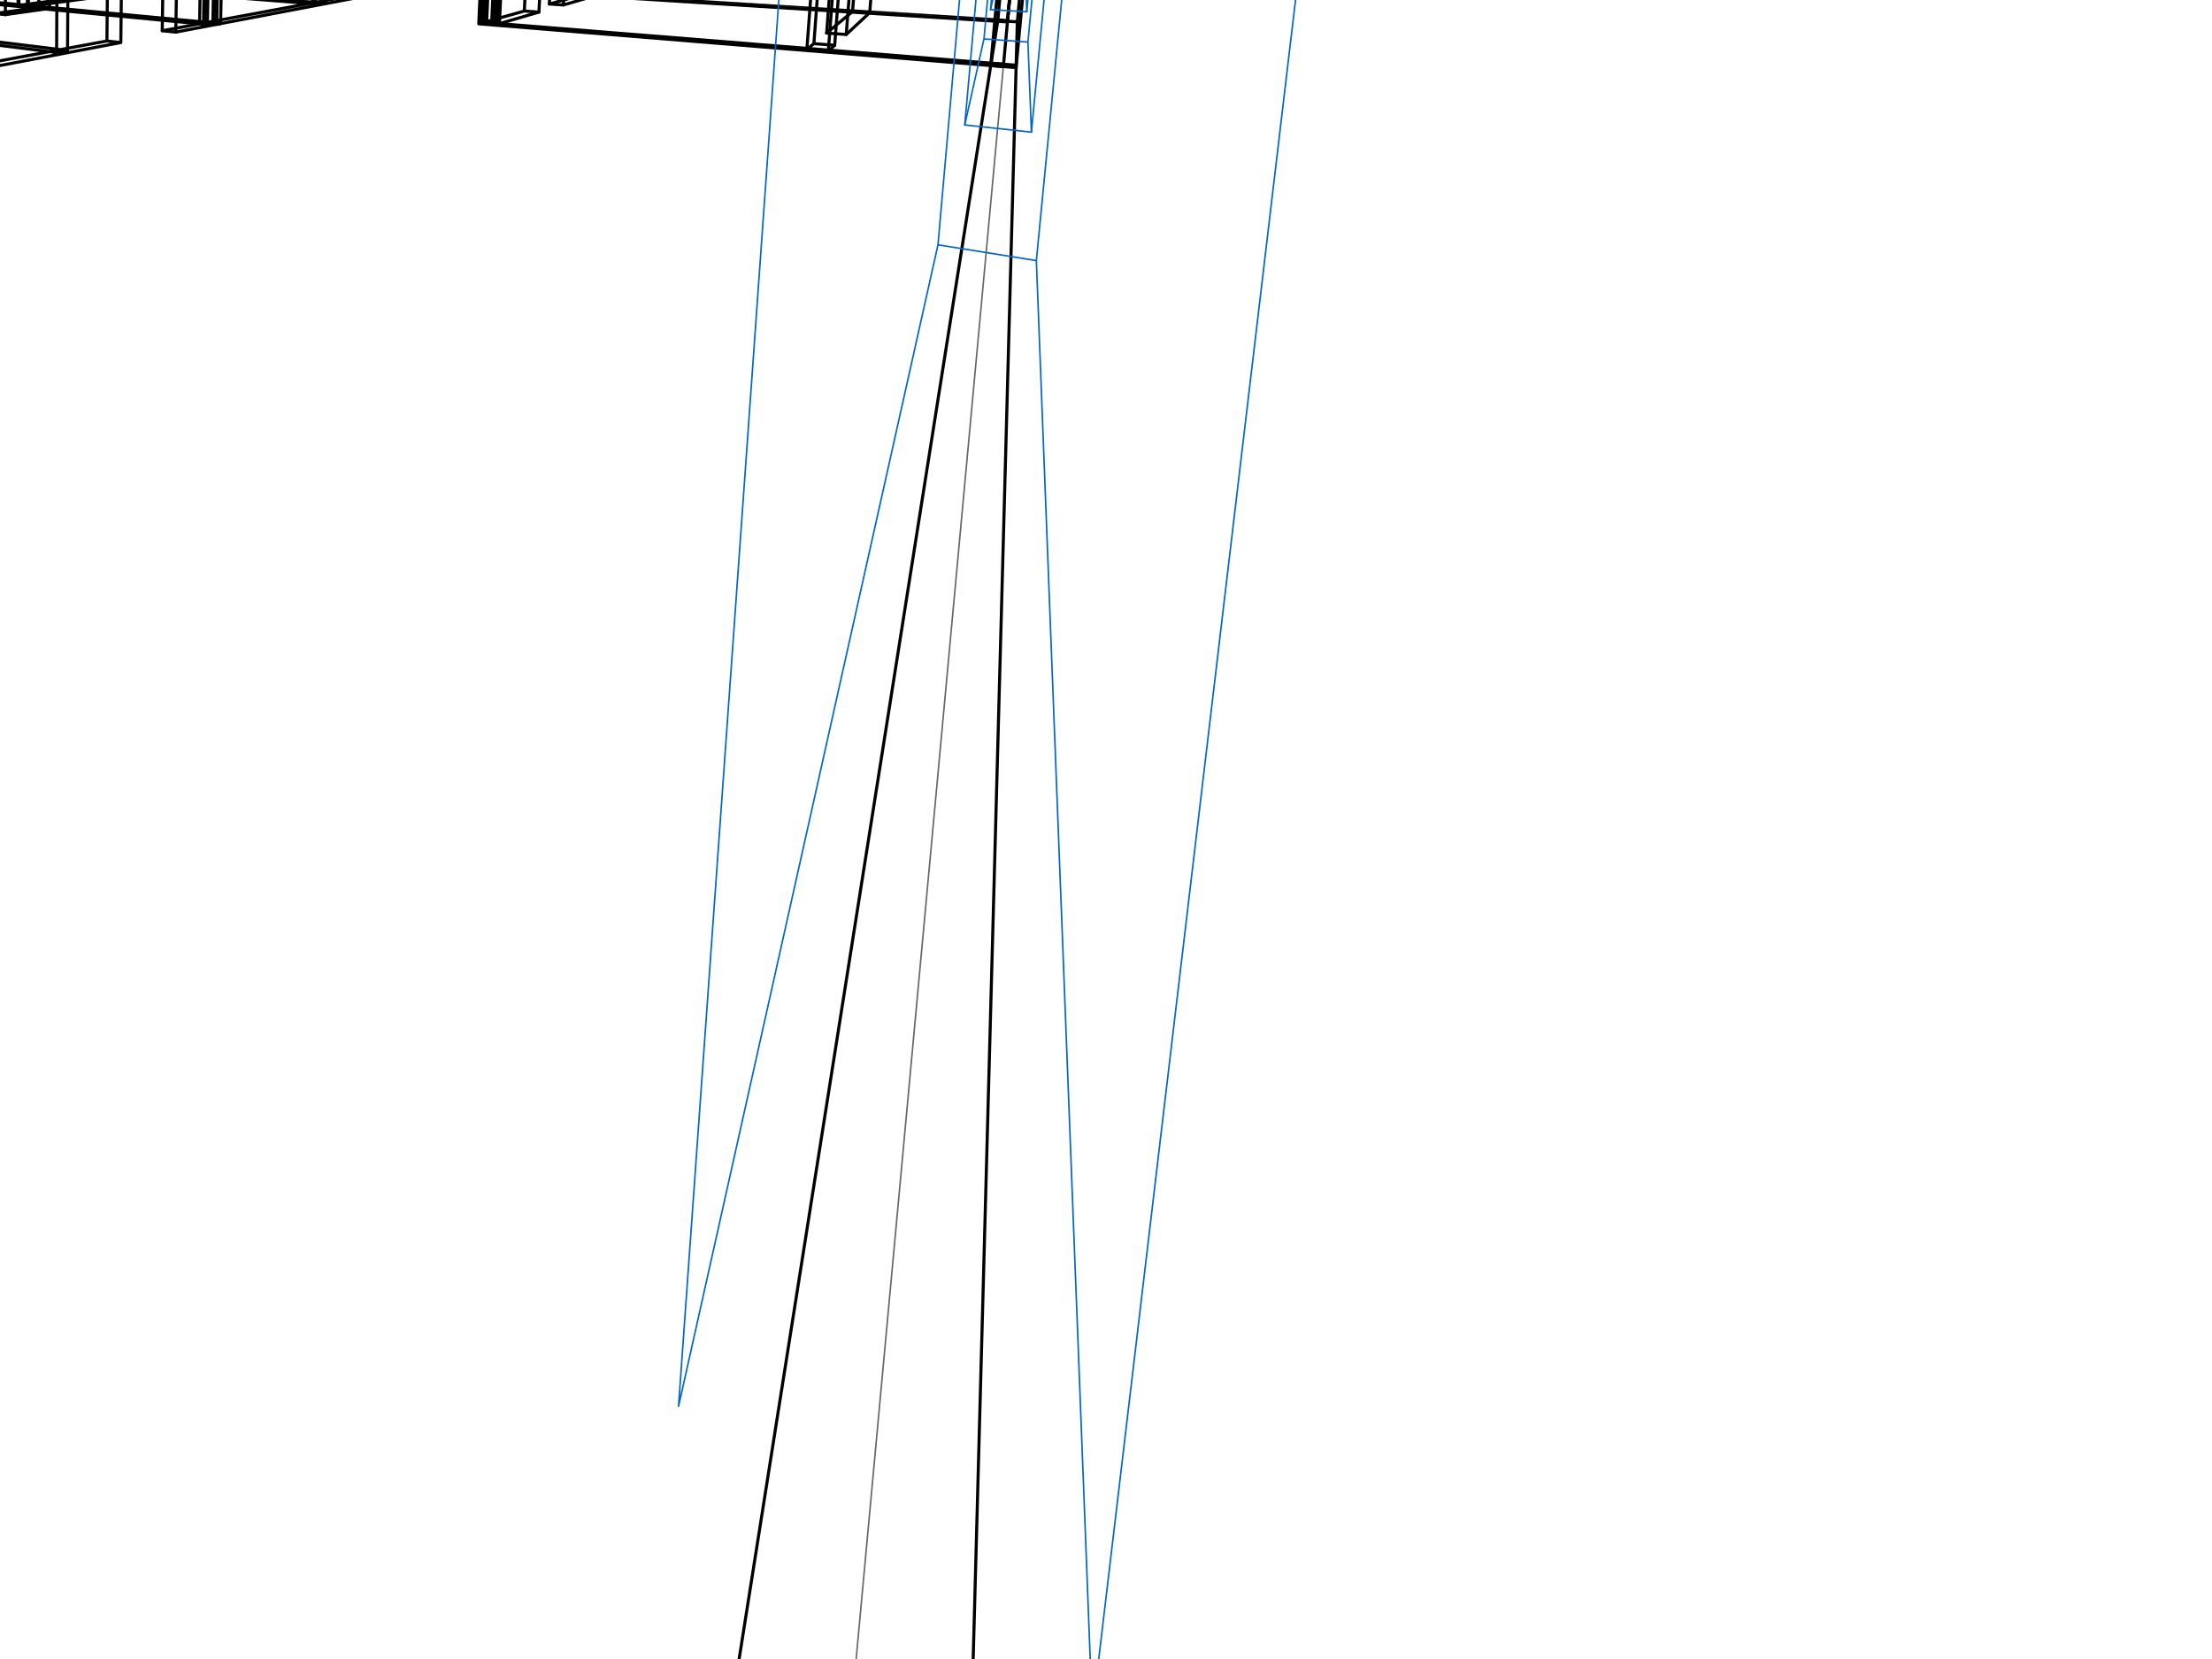
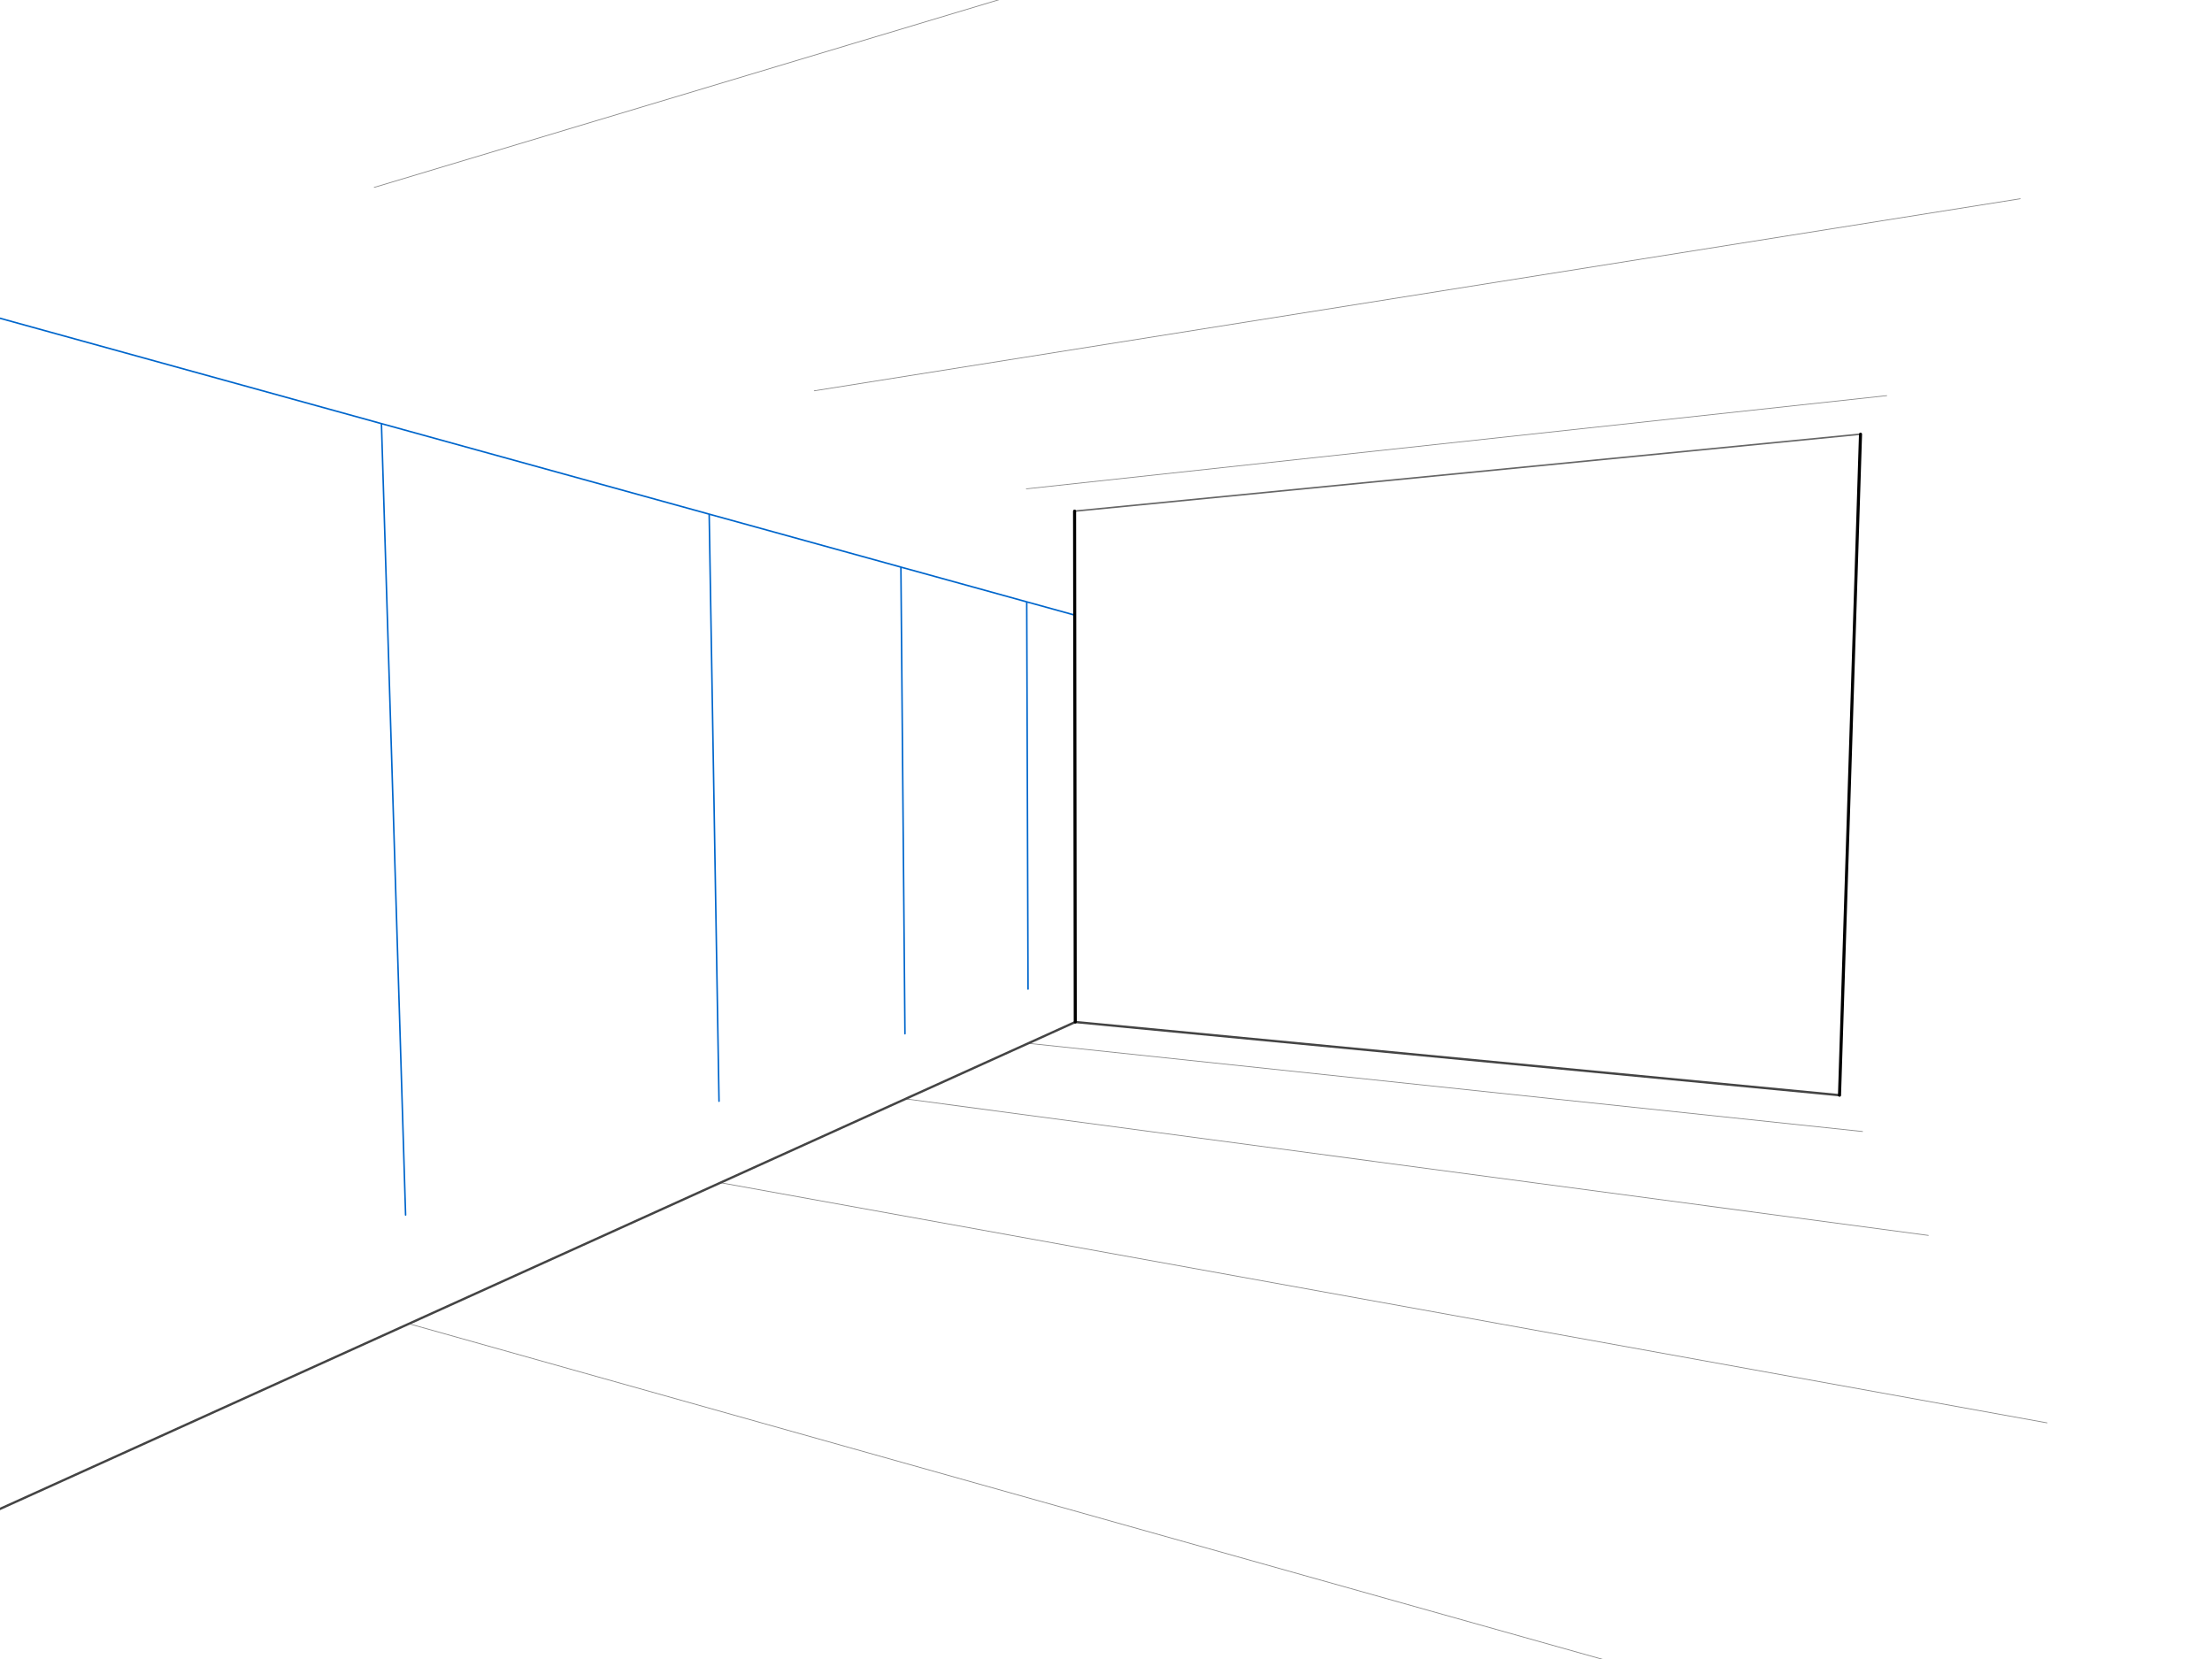
- <svg xmlns="http://www.w3.org/2000/svg" viewBox="0 0 1440 1080" width="1440" height="1080" style="background-color: rgb(255, 255, 255);">
+ <svg xmlns="http://www.w3.org/2000/svg" viewBox="0 0 1440 1080" width="1440" height="1080">
  <rect width="100%" height="100%" fill="#ffffff" />
-   <path d="M20.669,-25.564L24.29,-25.89M655.939,13.368L24.29,-25.89M24.29,-25.89L24.646,-130.532M20.25,-25.867L24.73,-25.587M20.547,-130.551L20.25,-25.867M20.25,-25.867L-1730.905,131.091" style="fill:none;stroke:rgb(0,0,0);stroke-opacity:1;stroke-width:2;stroke-linecap:round" />
-   <path d="M655.896,13.828L22.485,-25.728M22.485,-25.728L-1738.367,133.031" style="fill:none;stroke:rgb(102,102,102);stroke-opacity:1;stroke-width:1;stroke-linecap:round" />
-   <path d="M-1745.966,135.007L24.73,-25.587M24.73,-25.587L25.095,-130.782M20.974,-130.801L20.669,-25.564M20.669,-25.564L655.853,14.293M24.646,-130.532L20.974,-130.801M24.646,-130.532L672.258,-163.192M25.095,-130.782L20.547,-130.551M-1829.189,-265.194L20.547,-130.551" style="fill:none;stroke:rgb(0,0,0);stroke-opacity:1;stroke-width:2;stroke-linecap:round" />
-   <path d="M22.853,-142.517L674.166,-183.84M-1849.801,-314.218L22.853,-142.517" style="fill:none;stroke:rgb(102,102,102);stroke-opacity:1;stroke-width:1;stroke-linecap:round" />
-   <path d="M25.095,-130.782L-1847.019,-268.697M672.329,-163.969L20.974,-130.801" style="fill:none;stroke:rgb(0,0,0);stroke-opacity:1;stroke-width:2;stroke-linecap:round" />
-   <path d="M5.44,-53.971L9.97,-53.823M5.495,-125.612L5.44,-53.971M5.44,-53.971L-43.669,-51.761M-39.063,-51.591L9.97,-53.823M9.97,-53.823L10.07,-125.823M10.07,-125.823L5.495,-125.612M-44.138,-128.771L5.495,-125.612M56.958,-53.637L107.654,-52.055M57.534,-126.089L56.958,-53.637M56.958,-53.637L53.386,-53.461M10.07,-125.823L-39.485,-129.014M104.207,-51.86L53.386,-53.461M53.386,-53.461L53.929,-126.341M108.801,-128.35L57.534,-126.089M53.929,-126.341L57.534,-126.089M53.929,-126.341L105.324,-128.629M104.207,-51.86L107.654,-52.055M107.654,-52.055L108.801,-128.35M113.019,-51.888L182.136,-49.732M114.23,-128.589L113.019,-51.888M113.019,-51.888L109.587,-51.69M105.324,-128.629L104.207,-51.86M-39.063,-51.591L-43.669,-51.761M-43.669,-51.761L-44.138,-128.771M108.801,-128.35L105.324,-128.629M178.928,-49.506L109.587,-51.69M109.587,-51.69L110.768,-128.872M-39.485,-129.014L-39.063,-51.591M184.22,-131.675L114.23,-128.589M110.768,-128.872L114.23,-128.589M-44.138,-128.771L-39.485,-129.014M110.768,-128.872L180.99,-131.998M178.928,-49.506L182.136,-49.732M182.136,-49.732L184.22,-131.675M180.99,-131.998L178.928,-49.506M184.22,-131.675L180.99,-131.998" style="fill:none;stroke:rgb(0,102,204);stroke-opacity:1;stroke-width:1;stroke-linecap:round" />
-   <path d="M-143.9,-10.726L-138.201,-11.24M17.854,3.496L-138.201,-11.24M-138.201,-11.24L-140.896,-150.086M-146.726,-150.567L-143.9,-10.726M-143.9,-10.726L12.321,4.241M269.249,-10.317L276.476,-9.866M274.282,-143.41L269.249,-10.317M269.249,-10.317L248.448,-6.462M255.922,-5.962L276.476,-9.866M276.476,-9.866L281.676,-143.784M-140.896,-150.086L-146.726,-150.567M-140.896,-150.086L18.275,-163.926M12.613,-164.629L-146.726,-150.567M281.676,-143.784L274.282,-143.41M253.341,-146.613L274.282,-143.41M281.676,-143.784L260.995,-147.03M90.869,-6.338L95.155,-6.915M114.734,-5.413L95.155,-6.915M95.155,-6.915L97.018,-146.237M89.825,-6.874L96.236,-6.379M91.584,-146.271L89.825,-6.874M89.825,-6.874L11.753,3.549M255.922,-5.962L248.448,-6.462M248.448,-6.462L253.341,-146.613M18.47,4.188L96.236,-6.379M96.236,-6.379L98.134,-146.682M92.662,-146.717L90.869,-6.338M90.869,-6.338L110.514,-4.813M260.995,-147.03L255.922,-5.962M97.018,-146.237L92.662,-146.717M114.734,-5.413L110.514,-4.813M117.025,-147.487L114.734,-5.413M97.018,-146.237L117.025,-147.487M98.134,-146.682L91.584,-146.271M12.016,-154.962L91.584,-146.271M253.341,-146.613L260.995,-147.03M98.134,-146.682L18.885,-155.496M112.738,-147.986L92.662,-146.717M110.514,-4.813L112.738,-147.986" style="fill:none;stroke:rgb(0,0,0);stroke-opacity:1;stroke-width:2;stroke-linecap:round" />
-   <path d="M-219.245,-43.86L-214.663,-43.594M-222.194,-140.102L-219.245,-43.86M-219.245,-43.86L-344.276,-38.233" style="fill:none;stroke:rgb(0,102,204);stroke-opacity:1;stroke-width:1;stroke-linecap:round" />
-   <path d="M112.738,-147.986L117.025,-147.487" style="fill:none;stroke:rgb(0,0,0);stroke-opacity:1;stroke-width:2;stroke-linecap:round" />
-   <path d="M-339.996,-37.887L-214.663,-43.594M-214.663,-43.594L-217.57,-140.484" style="fill:none;stroke:rgb(0,102,204);stroke-opacity:1;stroke-width:1;stroke-linecap:round" />
-   <path d="M379.214,-3.45L387.862,-2.91M386.979,-149.121L379.214,-3.45M379.214,-3.45L357.633,2.608" style="fill:none;stroke:rgb(0,0,0);stroke-opacity:1;stroke-width:2;stroke-linecap:round" />
-   <path d="M-217.57,-140.484L-222.194,-140.102M-349.573,-148.208L-222.194,-140.102" style="fill:none;stroke:rgb(0,102,204);stroke-opacity:1;stroke-width:1;stroke-linecap:round" />
-   <path d="M366.782,3.233L387.862,-2.91M387.862,-2.91L395.859,-149.571M228.795,-2.82L236.49,-2.271M233.518,-149.646L228.795,-2.82M228.795,-2.82L203.385,1.89" style="fill:none;stroke:rgb(0,0,0);stroke-opacity:1;stroke-width:2;stroke-linecap:round" />
-   <path d="M-217.57,-140.484L-345.267,-148.708" style="fill:none;stroke:rgb(0,102,204);stroke-opacity:1;stroke-width:1;stroke-linecap:round" />
-   <path d="M211.35,2.504L236.49,-2.271M236.49,-2.271L241.406,-150.103M152.224,-1.575L156.286,-2.225M209.256,1.839L156.286,-2.225M156.286,-2.225L159.536,-150.142M395.859,-149.571L386.979,-149.121M365.521,-154.175L386.979,-149.121M155.416,-150.684L152.224,-1.575M152.224,-1.575L205.434,2.556M395.859,-149.571L374.933,-154.698M241.406,-150.103L233.518,-149.646M207.833,-153.576L233.518,-149.646M241.406,-150.103L216.006,-154.089M159.536,-150.142L155.416,-150.684M159.536,-150.142L213.83,-153.533M209.963,-154.132L155.416,-150.684M209.256,1.839L205.434,2.556M213.83,-153.533L209.256,1.839M211.35,2.504L203.385,1.89M203.385,1.89L207.833,-153.576M203.385,1.89L211.35,2.504M207.833,-153.576L203.385,1.89M203.385,1.89L132.479,15.031M216.006,-154.089L211.35,2.504M141.089,15.85L211.35,2.504M211.35,2.504L216.006,-154.089M205.434,2.556L209.963,-154.132M366.782,3.233L357.633,2.608M357.633,2.608L365.521,-154.175M374.933,-154.698L366.782,3.233M12.321,4.241L17.854,3.496M139.301,14.964L17.854,3.496M17.854,3.496L18.275,-163.926M17.854,3.496L12.321,4.241M18.275,-163.926L17.854,3.496M18.47,4.188L11.753,3.549M11.753,3.549L12.016,-154.962M209.963,-154.132L213.83,-153.533M207.833,-153.576L216.006,-154.089M216.006,-154.089L207.833,-153.576M135.833,-164.591L207.833,-153.576M18.885,-155.496L18.47,4.188M12.321,4.241L12.613,-164.629M12.613,-164.629L12.321,4.241M12.321,4.241L134.208,15.919M216.006,-154.089L144.692,-165.28M365.521,-154.175L374.933,-154.698M25.285,4.836L32.202,5.494M25.89,-165.19L25.285,4.836M25.285,4.836L-3.49,8.816M12.016,-154.962L18.885,-155.496M3.517,9.535L32.202,5.494M32.202,5.494L32.978,-165.811M18.275,-163.926L12.613,-164.629M18.275,-163.926L143.026,-174.773M12.613,-164.629L18.275,-163.926M137.833,-175.679L12.613,-164.629M32.978,-165.811L25.89,-165.19M-3.577,-168.95L25.89,-165.19M341.338,7.182L350.852,7.875M349.276,-158.002L341.338,7.182M341.338,7.182L313.375,15.031" style="fill:none;stroke:rgb(0,0,0);stroke-opacity:1;stroke-width:2;stroke-linecap:round" />
-   <path d="M-339.996,-37.887L-344.276,-38.233M-344.276,-38.233L-349.573,-148.208" style="fill:none;stroke:rgb(0,102,204);stroke-opacity:1;stroke-width:1;stroke-linecap:round" />
-   <path d="M555.001,7.527L566.189,8.226M567.958,-158.292L555.001,7.527M555.001,7.527L538.13,21.524M32.978,-165.811L3.606,-169.63M323.486,15.85L350.852,7.875M350.852,7.875L359.075,-158.583" style="fill:none;stroke:rgb(0,0,0);stroke-opacity:1;stroke-width:2;stroke-linecap:round" />
-   <path d="M-345.267,-148.708L-339.996,-37.887" style="fill:none;stroke:rgb(0,102,204);stroke-opacity:1;stroke-width:1;stroke-linecap:round" />
-   <path d="M550.901,22.454L566.189,8.226M566.189,8.226L579.511,-158.877" style="fill:none;stroke:rgb(0,0,0);stroke-opacity:1;stroke-width:2;stroke-linecap:round" />
-   <path d="M-349.573,-148.208L-345.267,-148.708" style="fill:none;stroke:rgb(0,102,204);stroke-opacity:1;stroke-width:1;stroke-linecap:round" />
-   <path d="M3.517,9.535L-3.49,8.816M-3.49,8.816L-3.577,-168.95M359.075,-158.583L349.276,-158.002M321.309,-164.591L349.276,-158.002M3.606,-169.63L3.517,9.535M579.511,-158.877L567.958,-158.292M552.674,-170.06L567.958,-158.292M359.075,-158.583L331.745,-165.28M579.511,-158.877L565.925,-170.845M-3.577,-168.95L3.606,-169.63M655.939,13.368L655.853,14.293M672.258,-163.192L655.939,13.368M649.577,13.433L662.267,14.226M665.749,-163.247L649.577,13.433M649.577,13.433L-5459.351,38702.508" style="fill:none;stroke:rgb(0,0,0);stroke-opacity:1;stroke-width:2;stroke-linecap:round" />
-   <path d="M-2920.025,38702.508L655.896,13.828" style="fill:none;stroke:rgb(102,102,102);stroke-opacity:1;stroke-width:1;stroke-linecap:round" />
-   <path d="M-41.632,14.093L-34.536,14.896M-42.79,-183.271L-41.632,14.093M-41.632,14.093L-150.16,29.106M-380.699,38702.508L662.267,14.226M662.267,14.226L678.893,-163.913M655.853,14.293L672.329,-163.969M135.023,14.56L143.613,15.371M138.619,-174.39L135.023,14.56M135.023,14.56L129.911,15.508M315.055,14.56L325.131,15.371M322.992,-164.194L315.055,14.56M315.055,14.56L311.679,15.508M-142.993,30.177L-34.536,14.896M-34.536,14.896L-35.504,-184.113M139.301,14.964L134.208,15.919M143.026,-174.773L139.301,14.964M316.731,15.919L320.072,14.964M653.312,41.788L320.072,14.964M320.072,14.964L328.17,-164.534M141.089,15.85L132.479,15.031M132.479,15.031L135.833,-164.591M132.479,15.031L141.089,15.85M136.025,-174.837L132.479,15.031M132.479,15.031L105.628,20.008M323.486,15.85L313.375,15.031M313.375,15.031L321.309,-164.591M321.825,16.334L325.131,15.371M325.131,15.371L333.391,-164.876M138.541,16.334L143.613,15.371M143.613,15.371L147.47,-175.159M138.541,16.334L129.911,15.508M129.911,15.508L133.405,-175.289M321.825,16.334L311.679,15.508M311.679,15.508L319.609,-164.991M672.329,-163.969L672.258,-163.192M678.893,-163.913L665.749,-163.247M993.524,-31112.574L665.749,-163.247M144.692,-165.28L141.089,15.85M114.442,20.912L141.089,15.85M141.089,15.85L144.897,-175.614M331.745,-165.28L323.486,15.85M324.824,-165.338L316.731,15.919M316.731,15.919L653.168,43.338M134.208,15.919L137.833,-175.679M330.083,-165.687L321.825,16.334M142.299,-176.074L138.541,16.334" style="fill:none;stroke:rgb(0,0,0);stroke-opacity:1;stroke-width:2;stroke-linecap:round" />
-   <path d="M674.166,-183.84L4249.836,-38869.805" style="fill:none;stroke:rgb(102,102,102);stroke-opacity:1;stroke-width:1;stroke-linecap:round" />
-   <path d="M678.893,-163.913L6072.176,-31112.574M-35.504,-184.113L-42.79,-183.271M-154.998,-199.067L-42.79,-183.271M333.391,-164.876L322.992,-164.194M319.609,-164.991L322.992,-164.194M147.47,-175.159L138.619,-174.39M133.405,-175.289L138.619,-174.39M328.17,-164.534L324.824,-165.338M328.17,-164.534L674.481,-187.249M135.833,-164.591L144.692,-165.28M321.309,-164.591L331.745,-165.28M137.833,-175.679L143.026,-174.773M-35.504,-184.113L-147.646,-200.198M144.897,-175.614L136.025,-174.837M108.601,-179.565L136.025,-174.837M333.391,-164.876L330.083,-165.687M319.609,-164.991L330.083,-165.687M147.47,-175.159L142.299,-176.074M133.405,-175.289L142.299,-176.074M674.603,-188.571L324.824,-165.338M144.897,-175.614L117.692,-180.425M-77.07,19.933L-69.666,18.9M43.968,32.85L-69.666,18.9M-69.666,18.9L-71.921,-210.691M-487.277,20.233L-475.747,19.193M-327.013,54.826L-475.747,19.193M-475.747,19.193L-490.738,-204.247M-79.591,-212.013L-77.07,19.933M-77.07,19.933L36.848,34.186M114.442,20.912L105.628,20.008M105.628,20.008L108.601,-179.565M-502.792,-205.505L-487.277,20.233M-487.277,20.233L-340.561,56.718M117.692,-180.425L114.442,20.912M550.901,22.454L538.13,21.524M538.13,21.524L552.674,-170.06M-71.921,-210.691L-79.591,-212.013M-71.921,-210.691L45.592,-228.611M-490.738,-204.247L-502.792,-205.505M-490.738,-204.247L-341.041,-247.825M565.925,-170.845L550.901,22.454M108.601,-179.565L117.692,-180.425M38.226,-230.335L-79.591,-212.013M-355.379,-250.165L-502.792,-205.505M552.674,-170.06L565.925,-170.845M69.601,26.685L78.653,27.71M71.794,-196.51L69.601,26.685M69.601,26.685L-227.367,81.725M-217.89,84.038L78.653,27.71M78.653,27.71L81.155,-197.592M529.836,28.404L543.372,29.461M545.12,-175.876L529.836,28.404M529.836,28.404L525.268,32.193" style="fill:none;stroke:rgb(0,0,0);stroke-opacity:1;stroke-width:2;stroke-linecap:round" />
-   <path d="M-587.872,-27.271L-584.861,-26.736M-599.141,-164.09L-587.872,-27.271M-587.872,-27.271L-854.623,-15.267" style="fill:none;stroke:rgb(0,102,204);stroke-opacity:1;stroke-width:1;stroke-linecap:round" />
-   <path d="M-142.993,30.177L-150.16,29.106M-150.16,29.106L-154.998,-199.067M539.222,33.323L543.372,29.461M543.372,29.461L559.198,-176.771M81.155,-197.592L71.794,-196.51M-238.277,-255.513L71.794,-196.51" style="fill:none;stroke:rgb(0,0,0);stroke-opacity:1;stroke-width:2;stroke-linecap:round" />
-   <path d="M-854.041,-14.478L-584.861,-26.736M-584.861,-26.736L-596.181,-164.868" style="fill:none;stroke:rgb(0,102,204);stroke-opacity:1;stroke-width:1;stroke-linecap:round" />
-   <path d="M-147.646,-200.198L-142.993,30.177M81.155,-197.592L-228.498,-258.034" style="fill:none;stroke:rgb(0,0,0);stroke-opacity:1;stroke-width:2;stroke-linecap:round" />
-   <path d="M-596.181,-164.868L-599.141,-164.09M-874.575,-181.618L-599.141,-164.09" style="fill:none;stroke:rgb(0,102,204);stroke-opacity:1;stroke-width:1;stroke-linecap:round" />
-   <path d="M559.198,-176.771L545.12,-175.876M540.948,-179.088L545.12,-175.876M539.222,33.323L525.268,32.193M525.268,32.193L540.948,-179.088" style="fill:none;stroke:rgb(0,0,0);stroke-opacity:1;stroke-width:2;stroke-linecap:round" />
-   <path d="M-596.181,-164.868L-874.216,-182.775" style="fill:none;stroke:rgb(0,102,204);stroke-opacity:1;stroke-width:1;stroke-linecap:round" />
-   <path d="M-154.998,-199.067L-147.646,-200.198M559.198,-176.771L555.48,-180.047M43.968,32.85L36.848,34.186M45.592,-228.611L43.968,32.85M555.48,-180.047L539.222,33.323M36.848,34.186L38.226,-230.335M540.948,-179.088L555.48,-180.047M-207.597,37.052L-200.505,38.28M-215.554,-234.041L-207.597,37.052M-207.597,37.052L-337.043,54.96M38.226,-230.335L45.592,-228.611M-330.401,56.581L-200.505,38.28M-200.505,38.28L-208.271,-235.629M645.202,41.135L661.506,42.447M665.997,-186.692L645.202,41.135M645.202,41.135L644.96,42.669M-208.271,-235.629L-215.554,-234.041M-351.963,-257.341L-215.554,-234.041M653.312,41.788L653.168,43.338M674.481,-187.249L653.312,41.788M661.464,44.014L661.506,42.447M661.506,42.447L683.058,-187.811M661.464,44.014L644.96,42.669M644.96,42.669L666.011,-188M-208.271,-235.629L-345.205,-259.463M653.168,43.338L674.603,-188.571M683.29,-189.148L661.464,44.014M683.058,-187.811L665.997,-186.692M666.011,-188L665.997,-186.692M674.603,-188.571L674.481,-187.249M683.058,-187.811L683.29,-189.148M666.011,-188L683.29,-189.148M-340.561,56.718L-327.013,54.826M-215.528,81.536L-327.013,54.826M-327.013,54.826L-341.041,-247.825M-327.013,54.826L-340.561,56.718M-341.041,-247.825L-327.013,54.826M-330.401,56.581L-337.043,54.96M-337.043,54.96L-351.963,-257.341M-345.205,-259.463L-330.401,56.581M-355.379,-250.165L-340.561,56.718M-340.561,56.718L-229.911,84.234M-340.561,56.718L-355.379,-250.165" style="fill:none;stroke:rgb(0,0,0);stroke-opacity:1;stroke-width:2;stroke-linecap:round" />
-   <path d="M649.214,-13.397L667.643,-12.564M664.795,-184.361L649.214,-13.397M649.214,-13.397L644.82,6.274M668.421,7.643L667.643,-12.564M667.643,-12.564L683.861,-185.584M683.861,-185.584L664.795,-184.361M664.763,-213.433L664.795,-184.361" style="fill:none;stroke:rgb(0,102,204);stroke-opacity:1;stroke-width:1;stroke-linecap:round" />
-   <path d="M-341.041,-247.825L-355.379,-250.165M-341.041,-247.825L-226.649,-281.126M-355.379,-250.165L-341.041,-247.825M-351.963,-257.341L-345.205,-259.463" style="fill:none;stroke:rgb(0,0,0);stroke-opacity:1;stroke-width:2;stroke-linecap:round" />
-   <path d="M683.861,-185.584L689.419,-215.471" style="fill:none;stroke:rgb(0,102,204);stroke-opacity:1;stroke-width:1;stroke-linecap:round" />
-   <path d="M-241.978,-284.521L-355.379,-250.165M-220.245,80.405L-210.746,82.681M-231.528,-279.706L-220.245,80.405M-220.245,80.405L-234.605,83.067M-215.528,81.536L-229.911,84.234M-226.649,-281.126L-215.528,81.536M-227.367,81.725L-217.89,84.038M-239.113,-281.365L-227.367,81.725M-227.367,81.725L-463.404,125.473M-217.89,84.038L-227.367,81.725M-227.367,81.725L-238.277,-255.513M-225.151,85.418L-210.746,82.681M-210.746,82.681L-221.699,-282.567M-225.151,85.418L-234.605,83.067M-234.605,83.067L-246.828,-283.052M-455.565,129.185L-217.89,84.038M-217.89,84.038L-229.312,-284.275M-228.498,-258.034L-217.89,84.038M-229.911,84.234L-241.978,-284.521M-237.056,-286.012L-225.151,85.418M-221.699,-282.567L-231.528,-279.706M-246.828,-283.052L-231.528,-279.706M-238.277,-255.513L-228.498,-258.034M-241.978,-284.521L-226.649,-281.126M-229.312,-284.275L-239.113,-281.365M-494.096,-337.132L-239.113,-281.365M-221.699,-282.567L-237.056,-286.012M-246.828,-283.052L-237.056,-286.012M-229.312,-284.275L-486.31,-341.935" style="fill:none;stroke:rgb(0,0,0);stroke-opacity:1;stroke-width:2;stroke-linecap:round" />
-   <path d="M668.421,7.643L644.82,6.274M644.82,6.274L664.763,-213.433M689.419,-215.471L668.421,7.643M664.763,-213.433L689.419,-215.471" style="fill:none;stroke:rgb(0,102,204);stroke-opacity:1;stroke-width:1;stroke-linecap:round" />
-   <path d="M-455.565,129.185L-463.404,125.473M-463.404,125.473L-494.096,-337.132M-486.31,-341.935L-455.565,129.185" style="fill:none;stroke:rgb(0,0,0);stroke-opacity:1;stroke-width:2;stroke-linecap:round" />
-   <path d="M640.559,25.348L669.181,27.366M664.731,-242.002L640.559,25.348M640.559,25.348L628.051,81.346M671.44,86.016L669.181,27.366M669.181,27.366L694.919,-245.047" style="fill:none;stroke:rgb(0,102,204);stroke-opacity:1;stroke-width:1;stroke-linecap:round" />
-   <path d="M-494.096,-337.132L-486.31,-341.935" style="fill:none;stroke:rgb(0,0,0);stroke-opacity:1;stroke-width:2;stroke-linecap:round" />
-   <path d="M694.919,-245.047L664.731,-242.002M664.637,-328.097L664.731,-242.002M694.919,-245.047L711.726,-335.43" style="fill:none;stroke:rgb(0,102,204);stroke-opacity:1;stroke-width:1;stroke-linecap:round" />
-   <path d="M-620.322,154.556L-614.551,159.384M-662.832,-322.101L-620.322,154.556M-620.322,154.556L-1174.614,257.288M-1182.505,267.267L-614.551,159.384M-614.551,159.384L-657.579,-327.273M-657.579,-327.273L-662.832,-322.101M-1293.333,-435.335L-662.832,-322.101M-657.579,-327.273L-1305.885,-446.702" style="fill:none;stroke:rgb(0,0,0);stroke-opacity:1;stroke-width:2;stroke-linecap:round" />
-   <path d="M671.44,86.016L628.051,81.346M628.051,81.346L664.637,-328.097M711.726,-335.43L671.44,86.016M664.637,-328.097L711.726,-335.43M610.62,159.384L674.661,169.653M664.498,-453.915L610.62,159.384M610.62,159.384L441.731,915.485M711.08,1115.312L674.661,169.653M674.661,169.653L736.937,-471.005M736.937,-471.005L664.498,-453.915M662.597,-2181.828L664.498,-453.915M441.731,915.485L662.597,-2181.828M1185.133,-2881.222L711.08,1115.312" style="fill:none;stroke:rgb(0,102,204);stroke-opacity:1;stroke-width:1;stroke-linecap:round" />
+   <path d="M-1446.75,1637.42L-3934.24,8222.78 M-146.63,1048.69L2440.89,2676.57 M266.20,861.75L1513.84,1212.53 M468.97,769.93L1332.58,926.27 M589.49,715.36L1255.31,804.24 M669.36,679.19L1212.48,736.61 M243.62,121.99L1595.68,-284.20 M530.08,254.41L1315.15,129.38 M668.15,318.23L1228.22,257.56" fill="none" stroke="#888888" stroke-width="0.5" stroke-linecap="round" />
+   <path d="M699.99,665.32L-15989.56,8222.78 M699.99,665.32L1197.51,712.97" fill="none" stroke="#444444" stroke-width="1.5" stroke-linecap="round" />
+   <path d="M699.54,332.75L1211.19,282.65" fill="none" stroke="#666666" stroke-width="1" stroke-linecap="round" />
+   <path d="M699.63,400.43L-15711.15,-4132.31 M-1479.58,1423.88L-1740.55,-273.56 M-152.91,942.30L-199.56,152.07 M264.04,790.94L248.32,275.77 M468.08,716.88L461.67,334.70 M589.12,672.94L586.48,369.18 M669.25,643.85L668.40,391.80" fill="none" stroke="#0066cc" stroke-width="1" stroke-linecap="round" />
+   <path d="M699.99,665.32L699.54,332.75 M1197.51,712.97L1211.19,282.65" fill="none" stroke="#000000" stroke-width="2" stroke-linecap="round" />
</svg>
